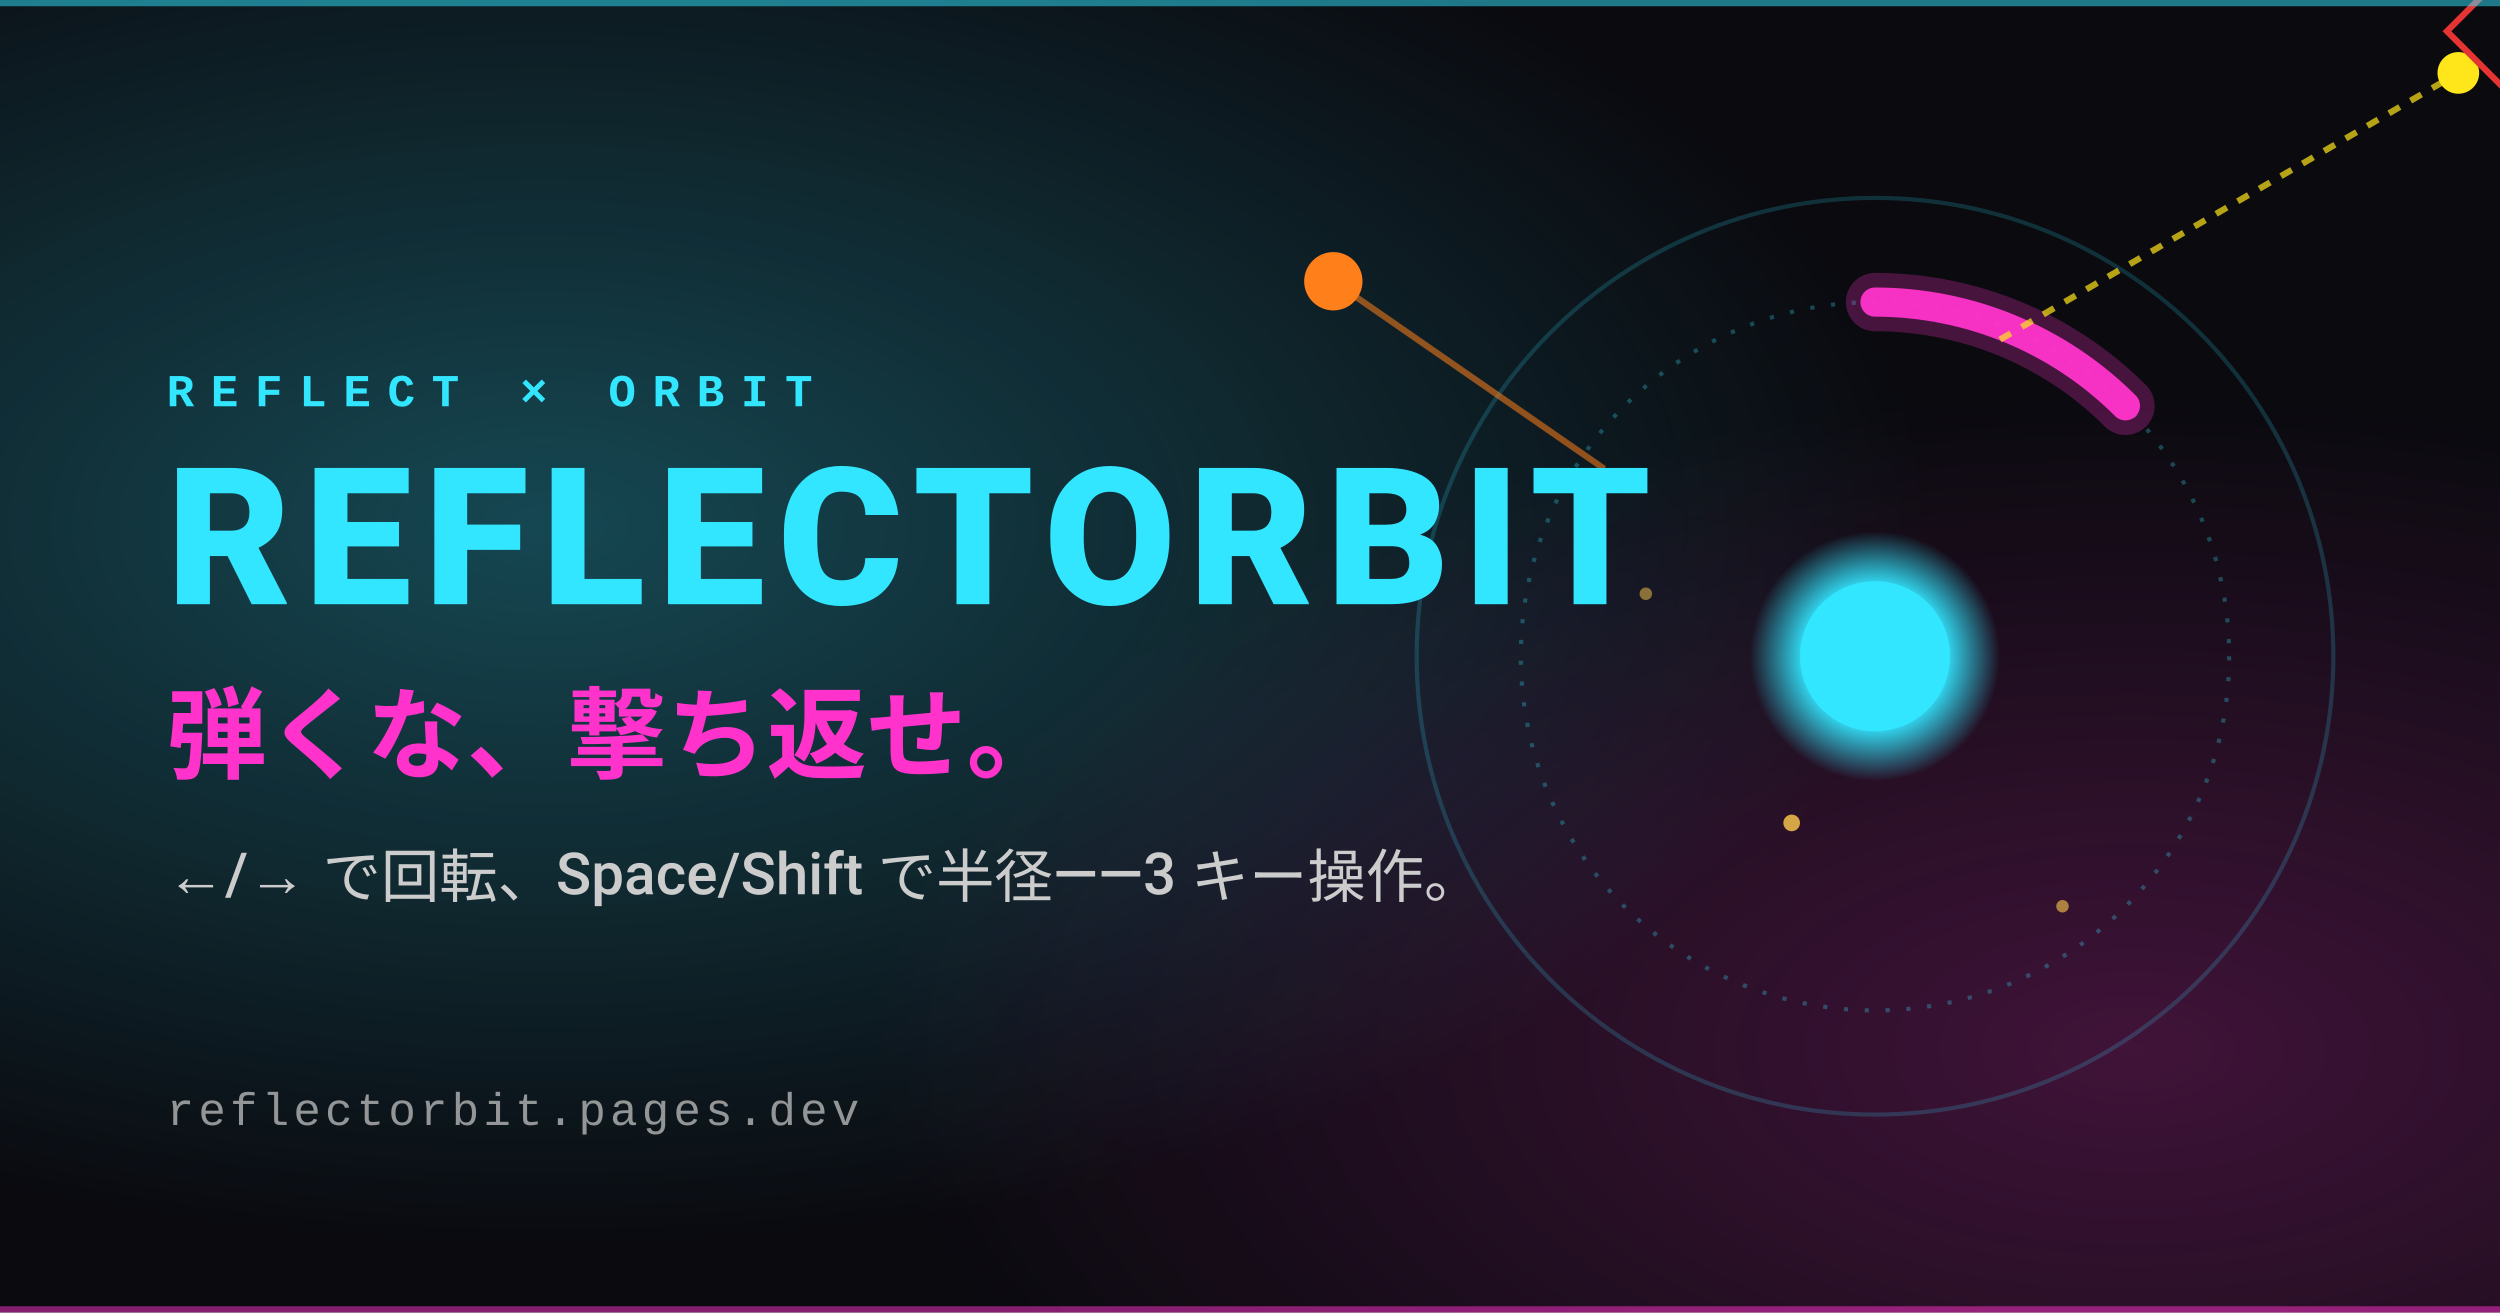
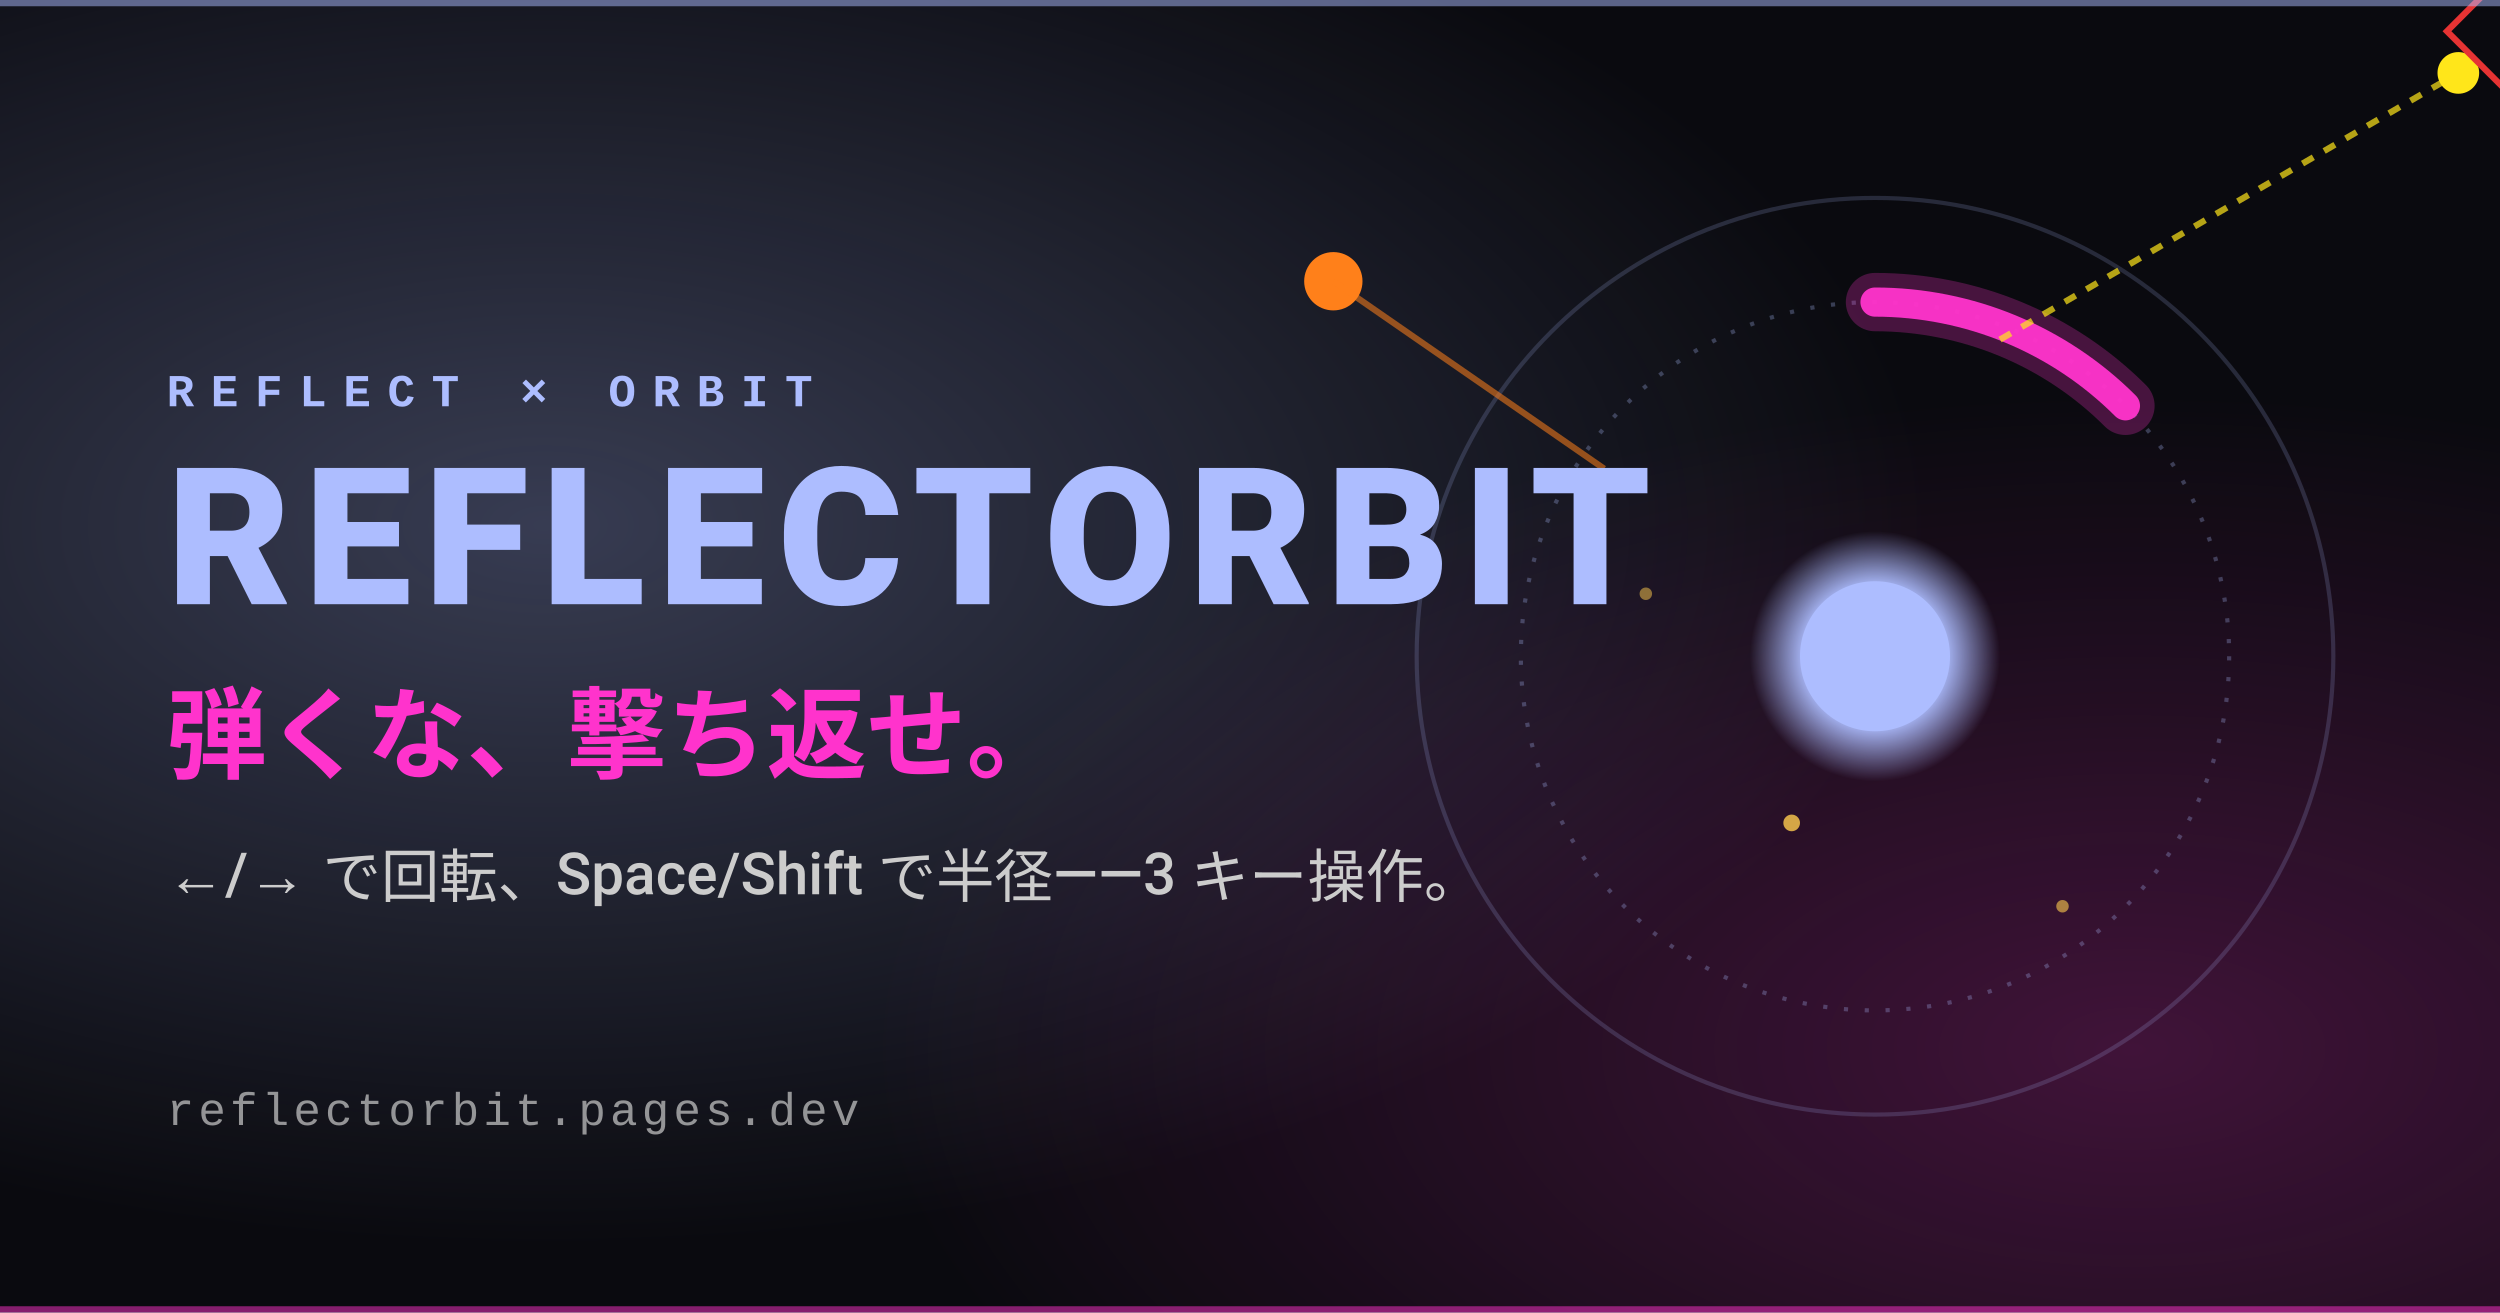
<svg xmlns="http://www.w3.org/2000/svg" viewBox="0 0 1200 630" width="1200" height="630" role="img" aria-label="REFLECTORBIT — 軌道反射アクション">
  <defs>
    <radialGradient id="bgGlowCore" cx="22%" cy="40%" r="55%">
-       <stop offset="0%" stop-color="#33e6ff" stop-opacity="0.28" />
-       <stop offset="100%" stop-color="#33e6ff" stop-opacity="0" />
+       <stop offset="0%" stop-color="#adbdff" stop-opacity="0.28" />
+       <stop offset="100%" stop-color="#adbdff" stop-opacity="0" />
    </radialGradient>
    <radialGradient id="bgGlowShield" cx="85%" cy="80%" r="50%">
      <stop offset="0%" stop-color="#ff33cc" stop-opacity="0.22" />
      <stop offset="100%" stop-color="#ff33cc" stop-opacity="0" />
    </radialGradient>
    <radialGradient id="coreFill" cx="50%" cy="50%" r="50%">
      <stop offset="0%" stop-color="#e6faff" />
-       <stop offset="55%" stop-color="#33e6ff" />
-       <stop offset="100%" stop-color="#33e6ff" stop-opacity="0" />
+       <stop offset="55%" stop-color="#adbdff" />
+       <stop offset="100%" stop-color="#adbdff" stop-opacity="0" />
    </radialGradient>
  </defs>
  <rect width="1200" height="630" fill="#0a0a0f" />
  <rect width="1200" height="630" fill="url(#bgGlowCore)" />
  <rect width="1200" height="630" fill="url(#bgGlowShield)" />
  <g transform="translate(900 315)">
-     <circle r="220" fill="none" stroke="#33e6ff" stroke-opacity="0.18" stroke-width="2" />
-     <circle r="170" fill="none" stroke="#33e6ff" stroke-opacity="0.28" stroke-width="2" stroke-dasharray="2 8" />
+     <circle r="220" fill="none" stroke="#adbdff" stroke-opacity="0.18" stroke-width="2" />
+     <circle r="170" fill="none" stroke="#adbdff" stroke-opacity="0.28" stroke-width="2" stroke-dasharray="2 8" />
    <circle r="60" fill="url(#coreFill)" />
-     <circle r="36" fill="#33e6ff" />
+     <circle r="36" fill="#adbdff" />
    <path d="M 0 -170 A 170 170 0 0 1 120.21 -120.21" fill="none" stroke="#ff33cc" stroke-width="14" stroke-linecap="round" opacity="0.95" />
    <path d="M 0 -170 A 170 170 0 0 1 120.21 -120.21" fill="none" stroke="#ff33cc" stroke-width="28" stroke-linecap="round" opacity="0.25" />
    <circle cx="-260" cy="-180" r="14" fill="#ff801a" />
    <line x1="-260" y1="-180" x2="-130" y2="-90" stroke="#ff801a" stroke-width="3" stroke-opacity="0.55" />
    <line x1="60" y1="-152" x2="280" y2="-280" stroke="#ffe61a" stroke-width="3" stroke-opacity="0.7" stroke-dasharray="6 6" />
    <circle cx="280" cy="-280" r="10" fill="#ffe61a" />
    <g transform="translate(300 -300)">
      <rect x="-18" y="-18" width="36" height="36" fill="none" stroke="#e63333" stroke-width="3" transform="rotate(45)" />
    </g>
    <circle cx="-40" cy="80" r="4" fill="#ffcc4d" opacity="0.8" />
    <circle cx="90" cy="120" r="3" fill="#ffcc4d" opacity="0.6" />
    <circle cx="-110" cy="-30" r="3" fill="#ffcc4d" opacity="0.5" />
  </g>
  <g transform="translate(80 0)">
-     <text x="0" y="195" font-family="ui-monospace, SFMono-Regular, Menlo, Monaco, Consolas, 'Liberation Mono', monospace" font-size="22" letter-spacing="8" fill="#33e6ff" font-weight="600">REFLECT × ORBIT</text>
-     <text x="0" y="290" font-family="ui-sans-serif, system-ui, -apple-system, 'Segoe UI', Roboto, 'Helvetica Neue', Arial, sans-serif" font-size="92" letter-spacing="6" fill="#33e6ff" font-weight="800">REFLECTORBIT</text>
+     <text x="0" y="195" font-family="ui-monospace, SFMono-Regular, Menlo, Monaco, Consolas, 'Liberation Mono', monospace" font-size="22" letter-spacing="8" fill="#adbdff" font-weight="600">REFLECT × ORBIT</text>
+     <text x="0" y="290" font-family="ui-sans-serif, system-ui, -apple-system, 'Segoe UI', Roboto, 'Helvetica Neue', Arial, sans-serif" font-size="92" letter-spacing="6" fill="#adbdff" font-weight="800">REFLECTORBIT</text>
    <text x="0" y="370" font-family="ui-sans-serif, system-ui, -apple-system, 'Segoe UI', Roboto, 'Helvetica Neue', Arial, sans-serif" font-size="48" fill="#ff33cc" font-weight="700">弾くな、撃ち返せ。</text>
    <text x="0" y="430" font-family="ui-sans-serif, system-ui, -apple-system, 'Segoe UI', Roboto, 'Helvetica Neue', Arial, sans-serif" font-size="28" fill="#cccccc" font-weight="500">←/→ で回転、Space/Shift で半径——3 キー操作。</text>
    <text x="0" y="540" font-family="ui-monospace, SFMono-Regular, Menlo, Monaco, Consolas, 'Liberation Mono', monospace" font-size="22" letter-spacing="2" fill="#cccccc" fill-opacity="0.7">reflectorbit.pages.dev</text>
  </g>
-   <rect x="0" y="0" width="1200" height="3" fill="#33e6ff" fill-opacity="0.5" />
+   <rect x="0" y="0" width="1200" height="3" fill="#adbdff" fill-opacity="0.5" />
  <rect x="0" y="627" width="1200" height="3" fill="#ff33cc" fill-opacity="0.5" />
</svg>
